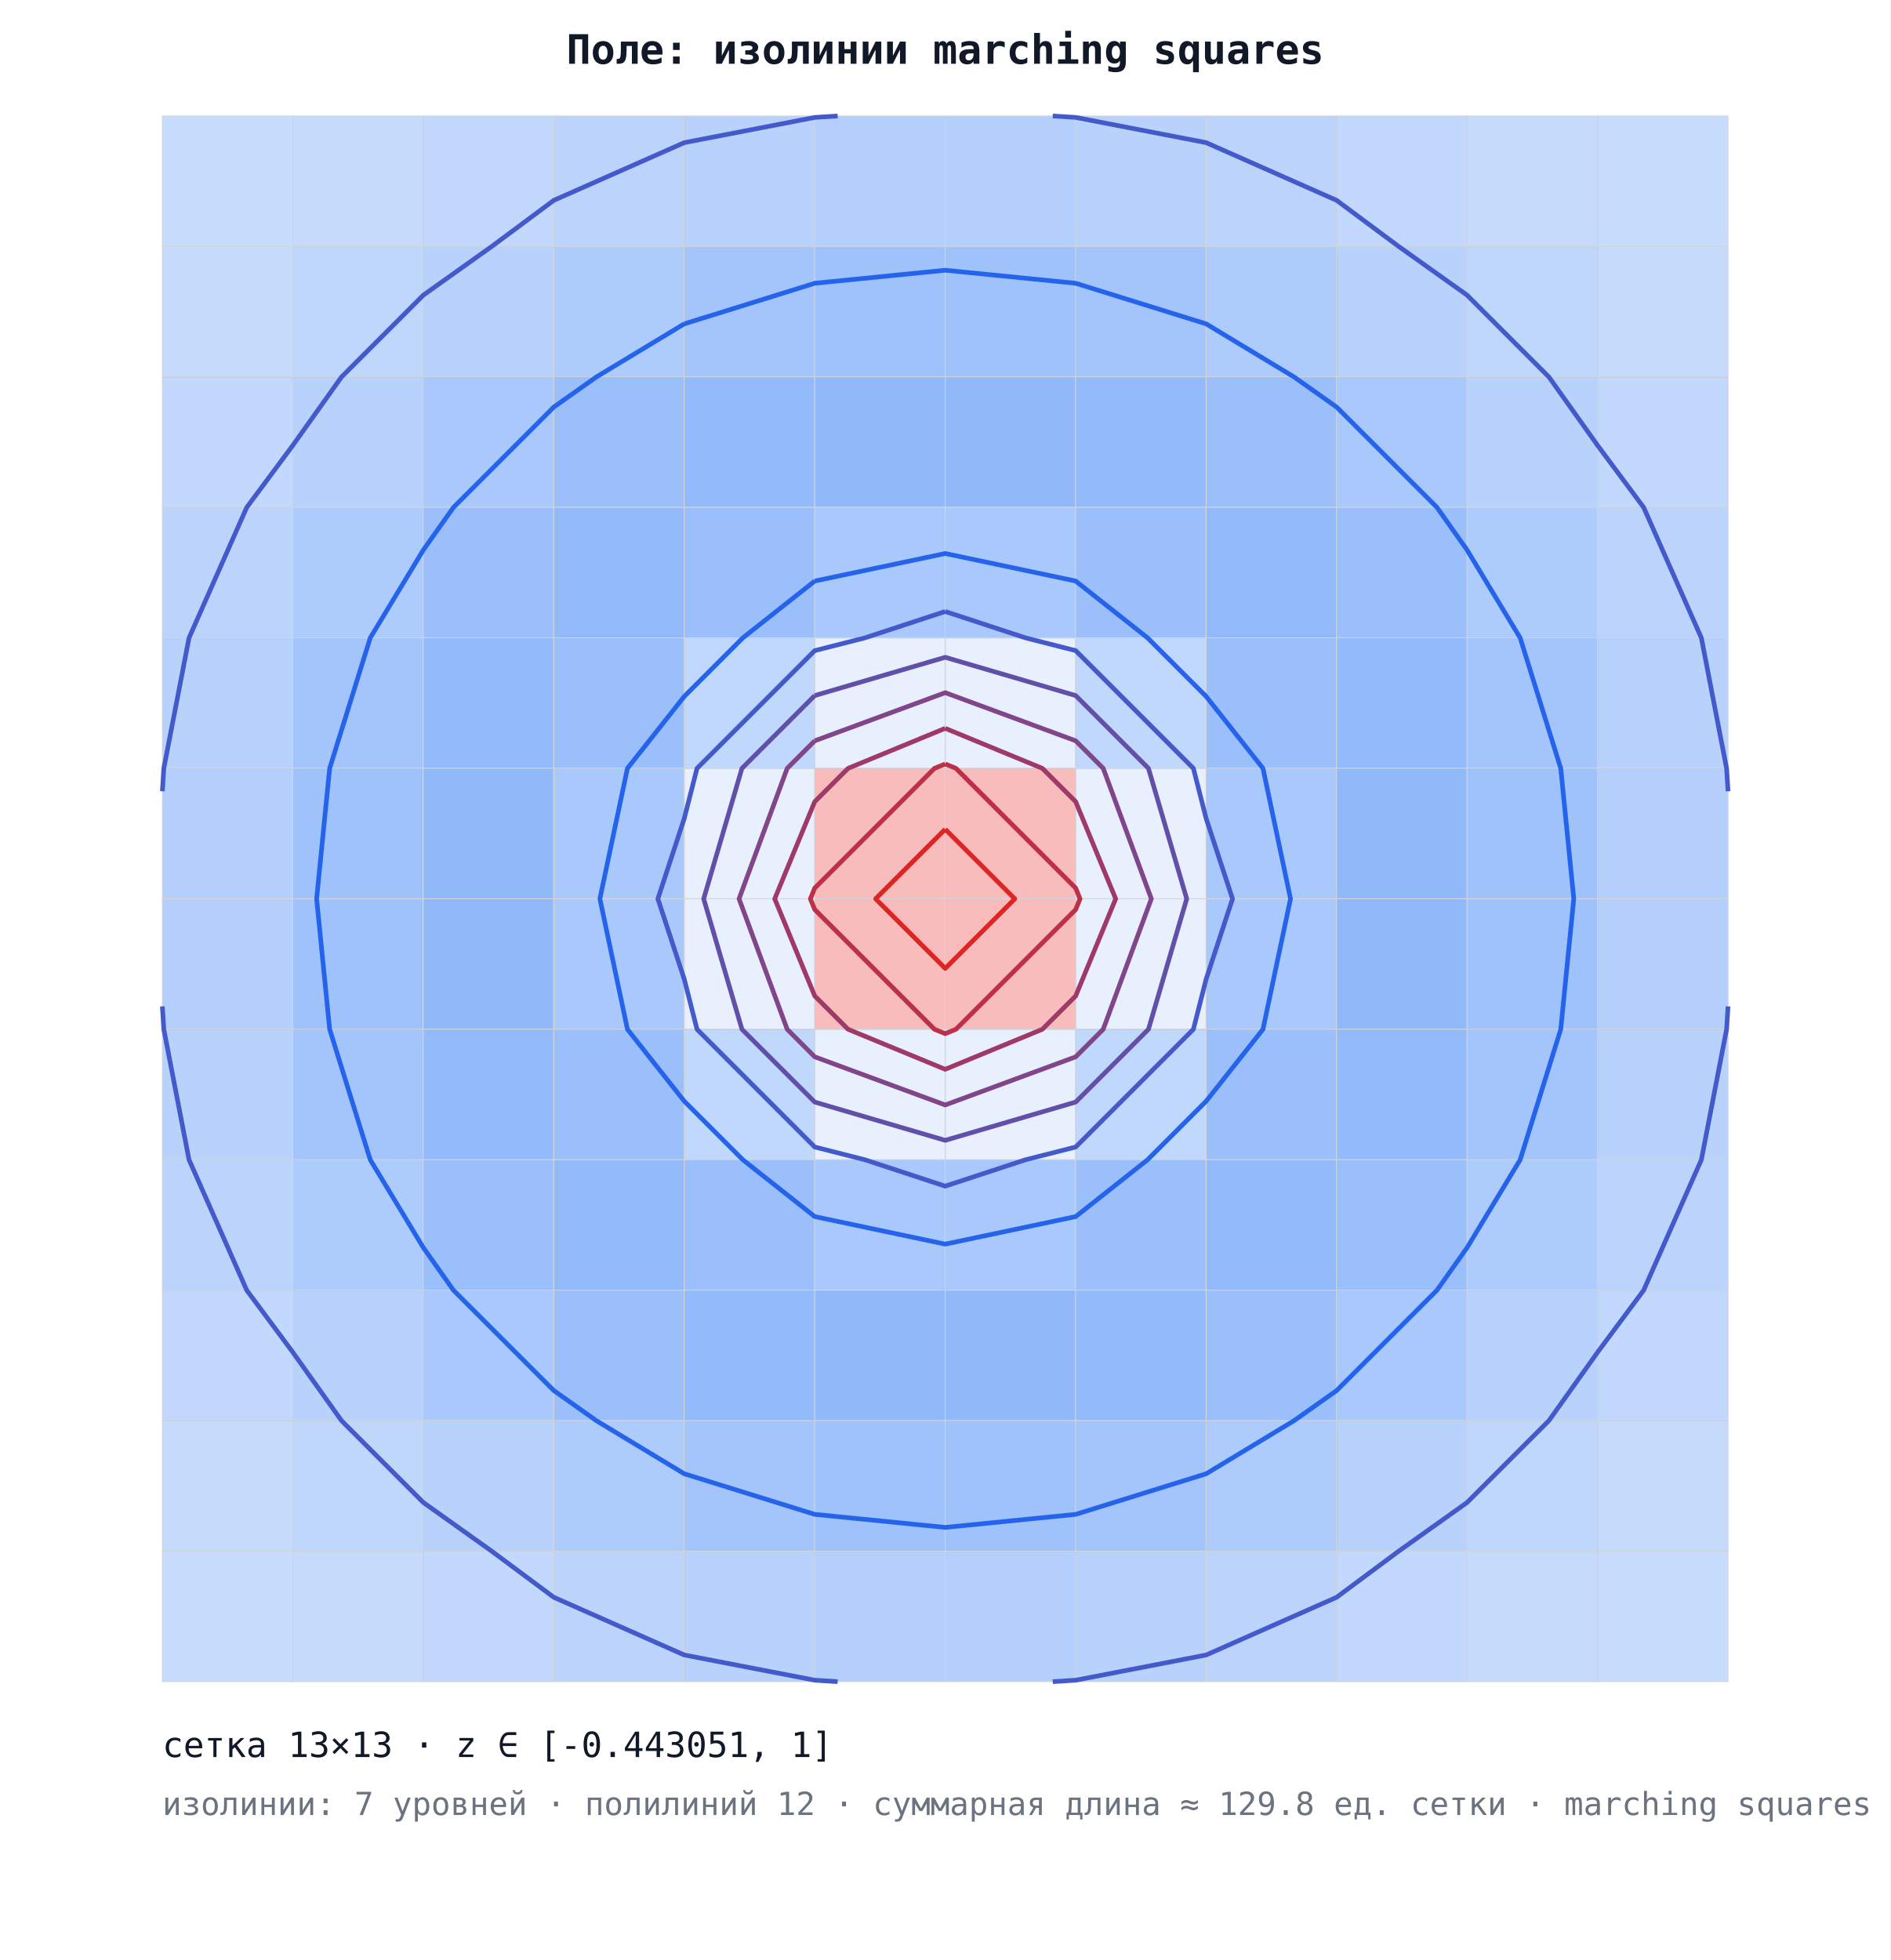
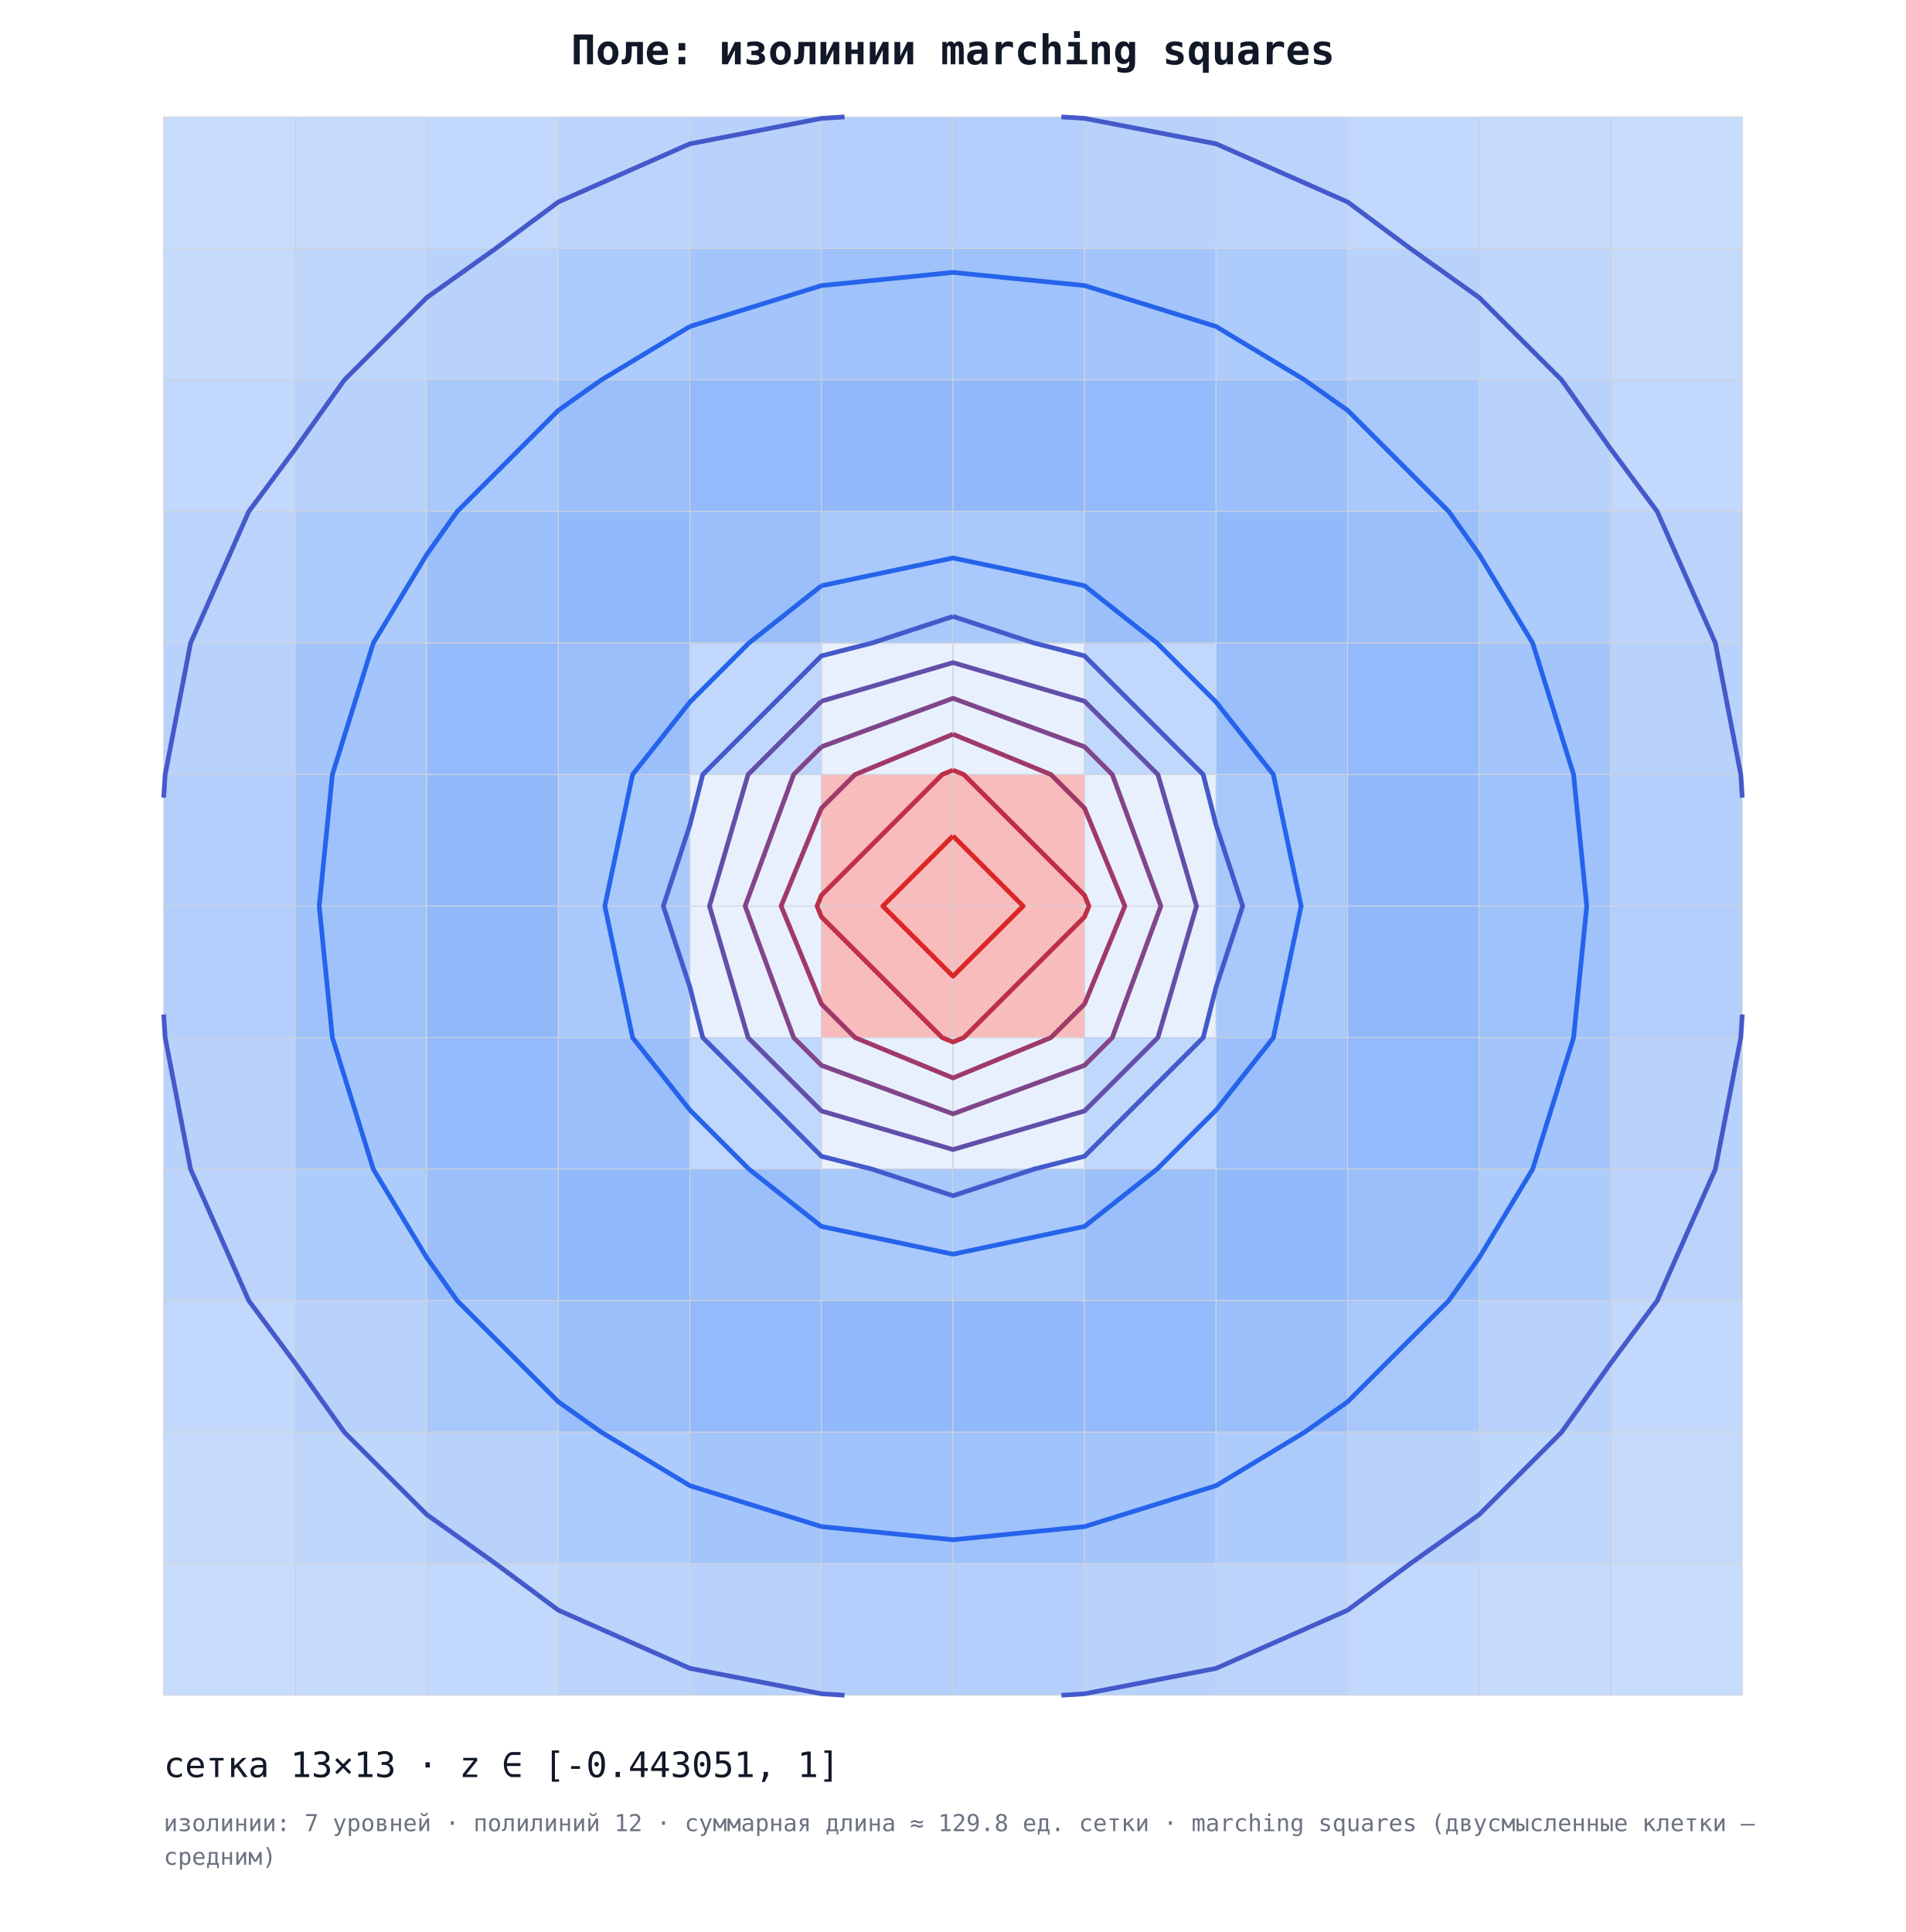
- <svg xmlns="http://www.w3.org/2000/svg" viewBox="0 0 652 676" font-family="monospace">
-   <rect width="652" height="676" fill="#ffffff" />
-   <text x="326" y="22" font-size="14" font-weight="bold" fill="#111827" text-anchor="middle">Поле: изолинии marching squares</text>
+ <svg xmlns="http://www.w3.org/2000/svg" viewBox="0 0 652 661" font-family="monospace">
+   <rect width="652" height="661" fill="#ffffff" />
+   <text x="326" y="22" font-size="14.0" font-weight="bold" fill="#111827" text-anchor="middle">Поле: изолинии marching squares</text>
  <rect x="56.0" y="40.0" width="45.00" height="45.00" fill="#3b82f6" fill-opacity="0.280" stroke="#d1d5db" stroke-width="0.3" />
  <rect x="101.0" y="40.0" width="45.00" height="45.00" fill="#3b82f6" fill-opacity="0.291" stroke="#d1d5db" stroke-width="0.3" />
  <rect x="146.0" y="40.0" width="45.00" height="45.00" fill="#3b82f6" fill-opacity="0.311" stroke="#d1d5db" stroke-width="0.3" />
  <rect x="191.0" y="40.0" width="45.00" height="45.00" fill="#3b82f6" fill-opacity="0.337" stroke="#d1d5db" stroke-width="0.3" />
  <rect x="236.0" y="40.0" width="45.00" height="45.00" fill="#3b82f6" fill-opacity="0.363" stroke="#d1d5db" stroke-width="0.3" />
  <rect x="281.0" y="40.0" width="45.00" height="45.00" fill="#3b82f6" fill-opacity="0.379" stroke="#d1d5db" stroke-width="0.3" />
  <rect x="326.0" y="40.0" width="45.00" height="45.00" fill="#3b82f6" fill-opacity="0.379" stroke="#d1d5db" stroke-width="0.3" />
  <rect x="371.0" y="40.0" width="45.00" height="45.00" fill="#3b82f6" fill-opacity="0.363" stroke="#d1d5db" stroke-width="0.3" />
  <rect x="416.0" y="40.0" width="45.00" height="45.00" fill="#3b82f6" fill-opacity="0.337" stroke="#d1d5db" stroke-width="0.3" />
  <rect x="461.0" y="40.0" width="45.00" height="45.00" fill="#3b82f6" fill-opacity="0.311" stroke="#d1d5db" stroke-width="0.3" />
  <rect x="506.0" y="40.0" width="45.00" height="45.00" fill="#3b82f6" fill-opacity="0.291" stroke="#d1d5db" stroke-width="0.3" />
  <rect x="551.0" y="40.0" width="45.00" height="45.00" fill="#3b82f6" fill-opacity="0.280" stroke="#d1d5db" stroke-width="0.3" />
  <rect x="56.0" y="85.0" width="45.00" height="45.00" fill="#3b82f6" fill-opacity="0.291" stroke="#d1d5db" stroke-width="0.3" />
  <rect x="101.0" y="85.0" width="45.00" height="45.00" fill="#3b82f6" fill-opacity="0.318" stroke="#d1d5db" stroke-width="0.3" />
  <rect x="146.0" y="85.0" width="45.00" height="45.00" fill="#3b82f6" fill-opacity="0.363" stroke="#d1d5db" stroke-width="0.3" />
  <rect x="191.0" y="85.0" width="45.00" height="45.00" fill="#3b82f6" fill-opacity="0.417" stroke="#d1d5db" stroke-width="0.3" />
  <rect x="236.0" y="85.0" width="45.00" height="45.00" fill="#3b82f6" fill-opacity="0.463" stroke="#d1d5db" stroke-width="0.3" />
  <rect x="281.0" y="85.0" width="45.00" height="45.00" fill="#3b82f6" fill-opacity="0.487" stroke="#d1d5db" stroke-width="0.3" />
  <rect x="326.0" y="85.0" width="45.00" height="45.00" fill="#3b82f6" fill-opacity="0.487" stroke="#d1d5db" stroke-width="0.3" />
  <rect x="371.0" y="85.0" width="45.00" height="45.00" fill="#3b82f6" fill-opacity="0.463" stroke="#d1d5db" stroke-width="0.3" />
  <rect x="416.0" y="85.0" width="45.00" height="45.00" fill="#3b82f6" fill-opacity="0.417" stroke="#d1d5db" stroke-width="0.3" />
  <rect x="461.0" y="85.0" width="45.00" height="45.00" fill="#3b82f6" fill-opacity="0.363" stroke="#d1d5db" stroke-width="0.3" />
  <rect x="506.0" y="85.0" width="45.00" height="45.00" fill="#3b82f6" fill-opacity="0.318" stroke="#d1d5db" stroke-width="0.3" />
  <rect x="551.0" y="85.0" width="45.00" height="45.00" fill="#3b82f6" fill-opacity="0.291" stroke="#d1d5db" stroke-width="0.3" />
  <rect x="56.0" y="130.0" width="45.00" height="45.00" fill="#3b82f6" fill-opacity="0.311" stroke="#d1d5db" stroke-width="0.3" />
  <rect x="101.0" y="130.0" width="45.00" height="45.00" fill="#3b82f6" fill-opacity="0.363" stroke="#d1d5db" stroke-width="0.3" />
  <rect x="146.0" y="130.0" width="45.00" height="45.00" fill="#3b82f6" fill-opacity="0.439" stroke="#d1d5db" stroke-width="0.3" />
  <rect x="191.0" y="130.0" width="45.00" height="45.00" fill="#3b82f6" fill-opacity="0.510" stroke="#d1d5db" stroke-width="0.3" />
  <rect x="236.0" y="130.0" width="45.00" height="45.00" fill="#3b82f6" fill-opacity="0.548" stroke="#d1d5db" stroke-width="0.3" />
  <rect x="281.0" y="130.0" width="45.00" height="45.00" fill="#3b82f6" fill-opacity="0.555" stroke="#d1d5db" stroke-width="0.3" />
  <rect x="326.0" y="130.0" width="45.00" height="45.00" fill="#3b82f6" fill-opacity="0.555" stroke="#d1d5db" stroke-width="0.3" />
  <rect x="371.0" y="130.0" width="45.00" height="45.00" fill="#3b82f6" fill-opacity="0.548" stroke="#d1d5db" stroke-width="0.3" />
  <rect x="416.0" y="130.0" width="45.00" height="45.00" fill="#3b82f6" fill-opacity="0.510" stroke="#d1d5db" stroke-width="0.3" />
  <rect x="461.0" y="130.0" width="45.00" height="45.00" fill="#3b82f6" fill-opacity="0.439" stroke="#d1d5db" stroke-width="0.3" />
  <rect x="506.0" y="130.0" width="45.00" height="45.00" fill="#3b82f6" fill-opacity="0.363" stroke="#d1d5db" stroke-width="0.3" />
  <rect x="551.0" y="130.0" width="45.00" height="45.00" fill="#3b82f6" fill-opacity="0.311" stroke="#d1d5db" stroke-width="0.3" />
  <rect x="56.0" y="175.0" width="45.00" height="45.00" fill="#3b82f6" fill-opacity="0.337" stroke="#d1d5db" stroke-width="0.3" />
  <rect x="101.0" y="175.0" width="45.00" height="45.00" fill="#3b82f6" fill-opacity="0.417" stroke="#d1d5db" stroke-width="0.3" />
  <rect x="146.0" y="175.0" width="45.00" height="45.00" fill="#3b82f6" fill-opacity="0.510" stroke="#d1d5db" stroke-width="0.3" />
  <rect x="191.0" y="175.0" width="45.00" height="45.00" fill="#3b82f6" fill-opacity="0.554" stroke="#d1d5db" stroke-width="0.3" />
  <rect x="236.0" y="175.0" width="45.00" height="45.00" fill="#3b82f6" fill-opacity="0.511" stroke="#d1d5db" stroke-width="0.3" />
  <rect x="281.0" y="175.0" width="45.00" height="45.00" fill="#3b82f6" fill-opacity="0.441" stroke="#d1d5db" stroke-width="0.3" />
  <rect x="326.0" y="175.0" width="45.00" height="45.00" fill="#3b82f6" fill-opacity="0.441" stroke="#d1d5db" stroke-width="0.3" />
  <rect x="371.0" y="175.0" width="45.00" height="45.00" fill="#3b82f6" fill-opacity="0.511" stroke="#d1d5db" stroke-width="0.3" />
  <rect x="416.0" y="175.0" width="45.00" height="45.00" fill="#3b82f6" fill-opacity="0.554" stroke="#d1d5db" stroke-width="0.3" />
  <rect x="461.0" y="175.0" width="45.00" height="45.00" fill="#3b82f6" fill-opacity="0.510" stroke="#d1d5db" stroke-width="0.3" />
  <rect x="506.0" y="175.0" width="45.00" height="45.00" fill="#3b82f6" fill-opacity="0.417" stroke="#d1d5db" stroke-width="0.3" />
  <rect x="551.0" y="175.0" width="45.00" height="45.00" fill="#3b82f6" fill-opacity="0.337" stroke="#d1d5db" stroke-width="0.3" />
  <rect x="56.0" y="220.0" width="45.00" height="45.00" fill="#3b82f6" fill-opacity="0.363" stroke="#d1d5db" stroke-width="0.3" />
  <rect x="101.0" y="220.0" width="45.00" height="45.00" fill="#3b82f6" fill-opacity="0.463" stroke="#d1d5db" stroke-width="0.3" />
  <rect x="146.0" y="220.0" width="45.00" height="45.00" fill="#3b82f6" fill-opacity="0.548" stroke="#d1d5db" stroke-width="0.3" />
  <rect x="191.0" y="220.0" width="45.00" height="45.00" fill="#3b82f6" fill-opacity="0.511" stroke="#d1d5db" stroke-width="0.3" />
  <rect x="236.0" y="220.0" width="45.00" height="45.00" fill="#3b82f6" fill-opacity="0.316" stroke="#d1d5db" stroke-width="0.3" />
  <rect x="281.0" y="220.0" width="45.00" height="45.00" fill="#3b82f6" fill-opacity="0.114" stroke="#d1d5db" stroke-width="0.3" />
  <rect x="326.0" y="220.0" width="45.00" height="45.00" fill="#3b82f6" fill-opacity="0.114" stroke="#d1d5db" stroke-width="0.3" />
  <rect x="371.0" y="220.0" width="45.00" height="45.00" fill="#3b82f6" fill-opacity="0.316" stroke="#d1d5db" stroke-width="0.3" />
  <rect x="416.0" y="220.0" width="45.00" height="45.00" fill="#3b82f6" fill-opacity="0.511" stroke="#d1d5db" stroke-width="0.3" />
  <rect x="461.0" y="220.0" width="45.00" height="45.00" fill="#3b82f6" fill-opacity="0.548" stroke="#d1d5db" stroke-width="0.3" />
  <rect x="506.0" y="220.0" width="45.00" height="45.00" fill="#3b82f6" fill-opacity="0.463" stroke="#d1d5db" stroke-width="0.3" />
  <rect x="551.0" y="220.0" width="45.00" height="45.00" fill="#3b82f6" fill-opacity="0.363" stroke="#d1d5db" stroke-width="0.3" />
  <rect x="56.0" y="265.0" width="45.00" height="45.00" fill="#3b82f6" fill-opacity="0.379" stroke="#d1d5db" stroke-width="0.3" />
  <rect x="101.0" y="265.0" width="45.00" height="45.00" fill="#3b82f6" fill-opacity="0.487" stroke="#d1d5db" stroke-width="0.3" />
  <rect x="146.0" y="265.0" width="45.00" height="45.00" fill="#3b82f6" fill-opacity="0.555" stroke="#d1d5db" stroke-width="0.3" />
  <rect x="191.0" y="265.0" width="45.00" height="45.00" fill="#3b82f6" fill-opacity="0.441" stroke="#d1d5db" stroke-width="0.3" />
  <rect x="236.0" y="265.0" width="45.00" height="45.00" fill="#3b82f6" fill-opacity="0.114" stroke="#d1d5db" stroke-width="0.3" />
  <rect x="281.0" y="265.0" width="45.00" height="45.00" fill="#ef4444" fill-opacity="0.357" stroke="#d1d5db" stroke-width="0.3" />
  <rect x="326.0" y="265.0" width="45.00" height="45.00" fill="#ef4444" fill-opacity="0.357" stroke="#d1d5db" stroke-width="0.3" />
  <rect x="371.0" y="265.0" width="45.00" height="45.00" fill="#3b82f6" fill-opacity="0.114" stroke="#d1d5db" stroke-width="0.3" />
  <rect x="416.0" y="265.0" width="45.00" height="45.00" fill="#3b82f6" fill-opacity="0.441" stroke="#d1d5db" stroke-width="0.3" />
  <rect x="461.0" y="265.0" width="45.00" height="45.00" fill="#3b82f6" fill-opacity="0.555" stroke="#d1d5db" stroke-width="0.3" />
  <rect x="506.0" y="265.0" width="45.00" height="45.00" fill="#3b82f6" fill-opacity="0.487" stroke="#d1d5db" stroke-width="0.3" />
  <rect x="551.0" y="265.0" width="45.00" height="45.00" fill="#3b82f6" fill-opacity="0.379" stroke="#d1d5db" stroke-width="0.3" />
  <rect x="56.0" y="310.0" width="45.00" height="45.00" fill="#3b82f6" fill-opacity="0.379" stroke="#d1d5db" stroke-width="0.3" />
  <rect x="101.0" y="310.0" width="45.00" height="45.00" fill="#3b82f6" fill-opacity="0.487" stroke="#d1d5db" stroke-width="0.3" />
  <rect x="146.0" y="310.0" width="45.00" height="45.00" fill="#3b82f6" fill-opacity="0.555" stroke="#d1d5db" stroke-width="0.3" />
  <rect x="191.0" y="310.0" width="45.00" height="45.00" fill="#3b82f6" fill-opacity="0.441" stroke="#d1d5db" stroke-width="0.3" />
  <rect x="236.0" y="310.0" width="45.00" height="45.00" fill="#3b82f6" fill-opacity="0.114" stroke="#d1d5db" stroke-width="0.3" />
  <rect x="281.0" y="310.0" width="45.00" height="45.00" fill="#ef4444" fill-opacity="0.357" stroke="#d1d5db" stroke-width="0.3" />
  <rect x="326.0" y="310.0" width="45.00" height="45.00" fill="#ef4444" fill-opacity="0.357" stroke="#d1d5db" stroke-width="0.3" />
  <rect x="371.0" y="310.0" width="45.00" height="45.00" fill="#3b82f6" fill-opacity="0.114" stroke="#d1d5db" stroke-width="0.3" />
  <rect x="416.0" y="310.0" width="45.00" height="45.00" fill="#3b82f6" fill-opacity="0.441" stroke="#d1d5db" stroke-width="0.3" />
  <rect x="461.0" y="310.0" width="45.00" height="45.00" fill="#3b82f6" fill-opacity="0.555" stroke="#d1d5db" stroke-width="0.3" />
  <rect x="506.0" y="310.0" width="45.00" height="45.00" fill="#3b82f6" fill-opacity="0.487" stroke="#d1d5db" stroke-width="0.3" />
  <rect x="551.0" y="310.0" width="45.00" height="45.00" fill="#3b82f6" fill-opacity="0.379" stroke="#d1d5db" stroke-width="0.3" />
  <rect x="56.0" y="355.0" width="45.00" height="45.00" fill="#3b82f6" fill-opacity="0.363" stroke="#d1d5db" stroke-width="0.3" />
  <rect x="101.0" y="355.0" width="45.00" height="45.00" fill="#3b82f6" fill-opacity="0.463" stroke="#d1d5db" stroke-width="0.3" />
  <rect x="146.0" y="355.0" width="45.00" height="45.00" fill="#3b82f6" fill-opacity="0.548" stroke="#d1d5db" stroke-width="0.3" />
  <rect x="191.0" y="355.0" width="45.00" height="45.00" fill="#3b82f6" fill-opacity="0.511" stroke="#d1d5db" stroke-width="0.3" />
  <rect x="236.0" y="355.0" width="45.00" height="45.00" fill="#3b82f6" fill-opacity="0.316" stroke="#d1d5db" stroke-width="0.3" />
  <rect x="281.0" y="355.0" width="45.00" height="45.00" fill="#3b82f6" fill-opacity="0.114" stroke="#d1d5db" stroke-width="0.3" />
  <rect x="326.0" y="355.0" width="45.00" height="45.00" fill="#3b82f6" fill-opacity="0.114" stroke="#d1d5db" stroke-width="0.3" />
  <rect x="371.0" y="355.0" width="45.00" height="45.00" fill="#3b82f6" fill-opacity="0.316" stroke="#d1d5db" stroke-width="0.3" />
  <rect x="416.0" y="355.0" width="45.00" height="45.00" fill="#3b82f6" fill-opacity="0.511" stroke="#d1d5db" stroke-width="0.3" />
  <rect x="461.0" y="355.0" width="45.00" height="45.00" fill="#3b82f6" fill-opacity="0.548" stroke="#d1d5db" stroke-width="0.3" />
  <rect x="506.0" y="355.0" width="45.00" height="45.00" fill="#3b82f6" fill-opacity="0.463" stroke="#d1d5db" stroke-width="0.3" />
  <rect x="551.0" y="355.0" width="45.00" height="45.00" fill="#3b82f6" fill-opacity="0.363" stroke="#d1d5db" stroke-width="0.3" />
  <rect x="56.0" y="400.0" width="45.00" height="45.00" fill="#3b82f6" fill-opacity="0.337" stroke="#d1d5db" stroke-width="0.3" />
  <rect x="101.0" y="400.0" width="45.00" height="45.00" fill="#3b82f6" fill-opacity="0.417" stroke="#d1d5db" stroke-width="0.3" />
  <rect x="146.0" y="400.0" width="45.00" height="45.00" fill="#3b82f6" fill-opacity="0.510" stroke="#d1d5db" stroke-width="0.3" />
  <rect x="191.0" y="400.0" width="45.00" height="45.00" fill="#3b82f6" fill-opacity="0.554" stroke="#d1d5db" stroke-width="0.3" />
  <rect x="236.0" y="400.0" width="45.00" height="45.00" fill="#3b82f6" fill-opacity="0.511" stroke="#d1d5db" stroke-width="0.3" />
  <rect x="281.0" y="400.0" width="45.00" height="45.00" fill="#3b82f6" fill-opacity="0.441" stroke="#d1d5db" stroke-width="0.3" />
  <rect x="326.0" y="400.0" width="45.00" height="45.00" fill="#3b82f6" fill-opacity="0.441" stroke="#d1d5db" stroke-width="0.3" />
  <rect x="371.0" y="400.0" width="45.00" height="45.00" fill="#3b82f6" fill-opacity="0.511" stroke="#d1d5db" stroke-width="0.3" />
  <rect x="416.0" y="400.0" width="45.00" height="45.00" fill="#3b82f6" fill-opacity="0.554" stroke="#d1d5db" stroke-width="0.3" />
  <rect x="461.0" y="400.0" width="45.00" height="45.00" fill="#3b82f6" fill-opacity="0.510" stroke="#d1d5db" stroke-width="0.3" />
  <rect x="506.0" y="400.0" width="45.00" height="45.00" fill="#3b82f6" fill-opacity="0.417" stroke="#d1d5db" stroke-width="0.3" />
  <rect x="551.0" y="400.0" width="45.00" height="45.00" fill="#3b82f6" fill-opacity="0.337" stroke="#d1d5db" stroke-width="0.3" />
  <rect x="56.0" y="445.0" width="45.00" height="45.00" fill="#3b82f6" fill-opacity="0.311" stroke="#d1d5db" stroke-width="0.3" />
  <rect x="101.0" y="445.0" width="45.00" height="45.00" fill="#3b82f6" fill-opacity="0.363" stroke="#d1d5db" stroke-width="0.3" />
  <rect x="146.0" y="445.0" width="45.00" height="45.00" fill="#3b82f6" fill-opacity="0.439" stroke="#d1d5db" stroke-width="0.3" />
  <rect x="191.0" y="445.0" width="45.00" height="45.00" fill="#3b82f6" fill-opacity="0.510" stroke="#d1d5db" stroke-width="0.3" />
  <rect x="236.0" y="445.0" width="45.00" height="45.00" fill="#3b82f6" fill-opacity="0.548" stroke="#d1d5db" stroke-width="0.3" />
  <rect x="281.0" y="445.0" width="45.00" height="45.00" fill="#3b82f6" fill-opacity="0.555" stroke="#d1d5db" stroke-width="0.3" />
  <rect x="326.0" y="445.0" width="45.00" height="45.00" fill="#3b82f6" fill-opacity="0.555" stroke="#d1d5db" stroke-width="0.3" />
  <rect x="371.0" y="445.0" width="45.00" height="45.00" fill="#3b82f6" fill-opacity="0.548" stroke="#d1d5db" stroke-width="0.3" />
  <rect x="416.0" y="445.0" width="45.00" height="45.00" fill="#3b82f6" fill-opacity="0.510" stroke="#d1d5db" stroke-width="0.3" />
  <rect x="461.0" y="445.0" width="45.00" height="45.00" fill="#3b82f6" fill-opacity="0.439" stroke="#d1d5db" stroke-width="0.3" />
  <rect x="506.0" y="445.0" width="45.00" height="45.00" fill="#3b82f6" fill-opacity="0.363" stroke="#d1d5db" stroke-width="0.3" />
  <rect x="551.0" y="445.0" width="45.00" height="45.00" fill="#3b82f6" fill-opacity="0.311" stroke="#d1d5db" stroke-width="0.3" />
  <rect x="56.0" y="490.0" width="45.00" height="45.00" fill="#3b82f6" fill-opacity="0.291" stroke="#d1d5db" stroke-width="0.3" />
  <rect x="101.0" y="490.0" width="45.00" height="45.00" fill="#3b82f6" fill-opacity="0.318" stroke="#d1d5db" stroke-width="0.3" />
  <rect x="146.0" y="490.0" width="45.00" height="45.00" fill="#3b82f6" fill-opacity="0.363" stroke="#d1d5db" stroke-width="0.3" />
  <rect x="191.0" y="490.0" width="45.00" height="45.00" fill="#3b82f6" fill-opacity="0.417" stroke="#d1d5db" stroke-width="0.3" />
  <rect x="236.0" y="490.0" width="45.00" height="45.00" fill="#3b82f6" fill-opacity="0.463" stroke="#d1d5db" stroke-width="0.3" />
  <rect x="281.0" y="490.0" width="45.00" height="45.00" fill="#3b82f6" fill-opacity="0.487" stroke="#d1d5db" stroke-width="0.3" />
  <rect x="326.0" y="490.0" width="45.00" height="45.00" fill="#3b82f6" fill-opacity="0.487" stroke="#d1d5db" stroke-width="0.3" />
  <rect x="371.0" y="490.0" width="45.00" height="45.00" fill="#3b82f6" fill-opacity="0.463" stroke="#d1d5db" stroke-width="0.3" />
  <rect x="416.0" y="490.0" width="45.00" height="45.00" fill="#3b82f6" fill-opacity="0.417" stroke="#d1d5db" stroke-width="0.3" />
  <rect x="461.0" y="490.0" width="45.00" height="45.00" fill="#3b82f6" fill-opacity="0.363" stroke="#d1d5db" stroke-width="0.3" />
  <rect x="506.0" y="490.0" width="45.00" height="45.00" fill="#3b82f6" fill-opacity="0.318" stroke="#d1d5db" stroke-width="0.3" />
  <rect x="551.0" y="490.0" width="45.00" height="45.00" fill="#3b82f6" fill-opacity="0.291" stroke="#d1d5db" stroke-width="0.3" />
  <rect x="56.0" y="535.0" width="45.00" height="45.00" fill="#3b82f6" fill-opacity="0.280" stroke="#d1d5db" stroke-width="0.3" />
  <rect x="101.0" y="535.0" width="45.00" height="45.00" fill="#3b82f6" fill-opacity="0.291" stroke="#d1d5db" stroke-width="0.3" />
  <rect x="146.0" y="535.0" width="45.00" height="45.00" fill="#3b82f6" fill-opacity="0.311" stroke="#d1d5db" stroke-width="0.3" />
  <rect x="191.0" y="535.0" width="45.00" height="45.00" fill="#3b82f6" fill-opacity="0.337" stroke="#d1d5db" stroke-width="0.3" />
  <rect x="236.0" y="535.0" width="45.00" height="45.00" fill="#3b82f6" fill-opacity="0.363" stroke="#d1d5db" stroke-width="0.3" />
  <rect x="281.0" y="535.0" width="45.00" height="45.00" fill="#3b82f6" fill-opacity="0.379" stroke="#d1d5db" stroke-width="0.3" />
  <rect x="326.0" y="535.0" width="45.00" height="45.00" fill="#3b82f6" fill-opacity="0.379" stroke="#d1d5db" stroke-width="0.3" />
  <rect x="371.0" y="535.0" width="45.00" height="45.00" fill="#3b82f6" fill-opacity="0.363" stroke="#d1d5db" stroke-width="0.3" />
  <rect x="416.0" y="535.0" width="45.00" height="45.00" fill="#3b82f6" fill-opacity="0.337" stroke="#d1d5db" stroke-width="0.3" />
  <rect x="461.0" y="535.0" width="45.00" height="45.00" fill="#3b82f6" fill-opacity="0.311" stroke="#d1d5db" stroke-width="0.3" />
  <rect x="506.0" y="535.0" width="45.00" height="45.00" fill="#3b82f6" fill-opacity="0.291" stroke="#d1d5db" stroke-width="0.3" />
  <rect x="551.0" y="535.0" width="45.00" height="45.00" fill="#3b82f6" fill-opacity="0.280" stroke="#d1d5db" stroke-width="0.3" />
  <polyline points="236.0,111.7 205.7,130.0 191.0,140.4 156.4,175.0 146.0,189.7 127.7,220.0 113.7,265.0 109.2,310.0 113.7,355.0 127.7,400.0 146.0,430.3 156.4,445.0 191.0,479.6 205.7,490.0 236.0,508.3 281.0,522.3 326.0,526.8 371.0,522.3 416.0,508.3 446.3,490.0 461.0,479.6 495.6,445.0 506.0,430.3 524.3,400.0 538.3,355.0 542.8,310.0 538.3,265.0 524.3,220.0 506.0,189.7 495.6,175.0 461.0,140.4 446.3,130.0 416.0,111.7 371.0,97.7 326.0,93.2 281.0,97.7 236.0,111.7" fill="none" stroke="#2563eb" stroke-width="1.6" stroke-linejoin="round" />
  <polyline points="281.0,200.4 256.2,220.0 236.0,240.2 216.4,265.0 206.9,310.0 216.4,355.0 236.0,379.8 256.2,400.0 281.0,419.6 326.0,429.1 371.0,419.6 395.8,400.0 416.0,379.8 435.6,355.0 445.1,310.0 435.6,265.0 416.0,240.2 395.8,220.0 371.0,200.4 326.0,190.9 281.0,200.4" fill="none" stroke="#2563eb" stroke-width="1.6" stroke-linejoin="round" />
  <polyline points="288.9,40.0 281.0,40.5 236.0,49.2 191.0,69.1 169.6,85.0 146.0,101.8 117.8,130.0 101.0,153.6 85.1,175.0 65.2,220.0 56.5,265.0 56.0,272.9" fill="none" stroke="#4459ca" stroke-width="1.6" stroke-linejoin="round" />
  <polyline points="363.1,40.0 371.0,40.5 416.0,49.2 461.0,69.1 482.4,85.0 506.0,101.8 534.2,130.0 551.0,153.6 566.9,175.0 586.8,220.0 595.5,265.0 596.0,272.9" fill="none" stroke="#4459ca" stroke-width="1.6" stroke-linejoin="round" />
  <polyline points="326.0,210.9 298.3,220.0 281.0,224.4 240.4,265.0 236.0,282.3 226.9,310.0 236.0,337.7 240.4,355.0 281.0,395.6 298.3,400.0 326.0,409.1 353.7,400.0 371.0,395.6 411.6,355.0 416.0,337.7 425.1,310.0 416.0,282.3 411.6,265.0 371.0,224.4 353.7,220.0 326.0,210.9" fill="none" stroke="#4459ca" stroke-width="1.6" stroke-linejoin="round" />
  <polyline points="288.9,580.0 281.0,579.5 236.0,570.8 191.0,550.9 169.6,535.0 146.0,518.2 117.8,490.0 101.0,466.4 85.1,445.0 65.2,400.0 56.5,355.0 56.0,347.1" fill="none" stroke="#4459ca" stroke-width="1.6" stroke-linejoin="round" />
  <polyline points="596.0,347.1 595.5,355.0 586.8,400.0 566.9,445.0 551.0,466.4 534.2,490.0 506.0,518.2 482.4,535.0 461.0,550.9 416.0,570.8 371.0,579.5 363.1,580.0" fill="none" stroke="#4459ca" stroke-width="1.6" stroke-linejoin="round" />
  <polyline points="281.0,239.9 255.9,265.0 242.7,310.0 255.9,355.0 281.0,380.1 326.0,393.3 371.0,380.1 396.1,355.0 409.3,310.0 396.1,265.0 371.0,239.9 326.0,226.7 281.0,239.9" fill="none" stroke="#624fa9" stroke-width="1.6" stroke-linejoin="round" />
  <polyline points="281.0,255.5 271.5,265.0 254.9,310.0 271.5,355.0 281.0,364.5 326.0,381.1 371.0,364.5 380.5,355.0 397.1,310.0 380.5,265.0 371.0,255.5 326.0,238.9 281.0,255.5" fill="none" stroke="#814589" stroke-width="1.6" stroke-linejoin="round" />
  <polyline points="326.0,251.2 292.5,265.0 281.0,276.5 267.2,310.0 281.0,343.5 292.5,355.0 326.0,368.8 359.5,355.0 371.0,343.5 384.8,310.0 371.0,276.5 359.5,265.0 326.0,251.2" fill="none" stroke="#9f3a68" stroke-width="1.6" stroke-linejoin="round" />
  <polyline points="326.0,263.5 322.3,265.0 281.0,306.3 279.5,310.0 281.0,313.7 322.3,355.0 326.0,356.5 329.7,355.0 371.0,313.7 372.5,310.0 371.0,306.3 329.7,265.0 326.0,263.5" fill="none" stroke="#be3047" stroke-width="1.6" stroke-linejoin="round" />
  <polyline points="326.0,286.0 302.0,310.0 326.0,334.0 350.0,310.0 326.0,286.0" fill="none" stroke="#dc2626" stroke-width="1.6" stroke-linejoin="round" />
-   <text x="56" y="606.0" font-size="12" fill="#111827">сетка 13×13 · z ∈ [-0.443051, 1]</text>
-   <text x="56" y="626.0" font-size="11" fill="#6b7280">изолинии: 7 уровней · полилиний 12 · суммарная длина ≈ 129.8 ед. сетки · marching squares (двусмысленные клетки — средним)</text>
+   <text x="56" y="608.0" font-size="12" fill="#111827">сетка 13×13 · z ∈ [-0.443051, 1]</text>
+   <text x="56" y="626.5" font-size="8" fill="#6b7280">изолинии: 7 уровней · полилиний 12 · суммарная длина ≈ 129.8 ед. сетки · marching squares (двусмысленные клетки —</text>
+   <text x="56" y="638.0" font-size="8" fill="#6b7280">средним)</text>
</svg>
